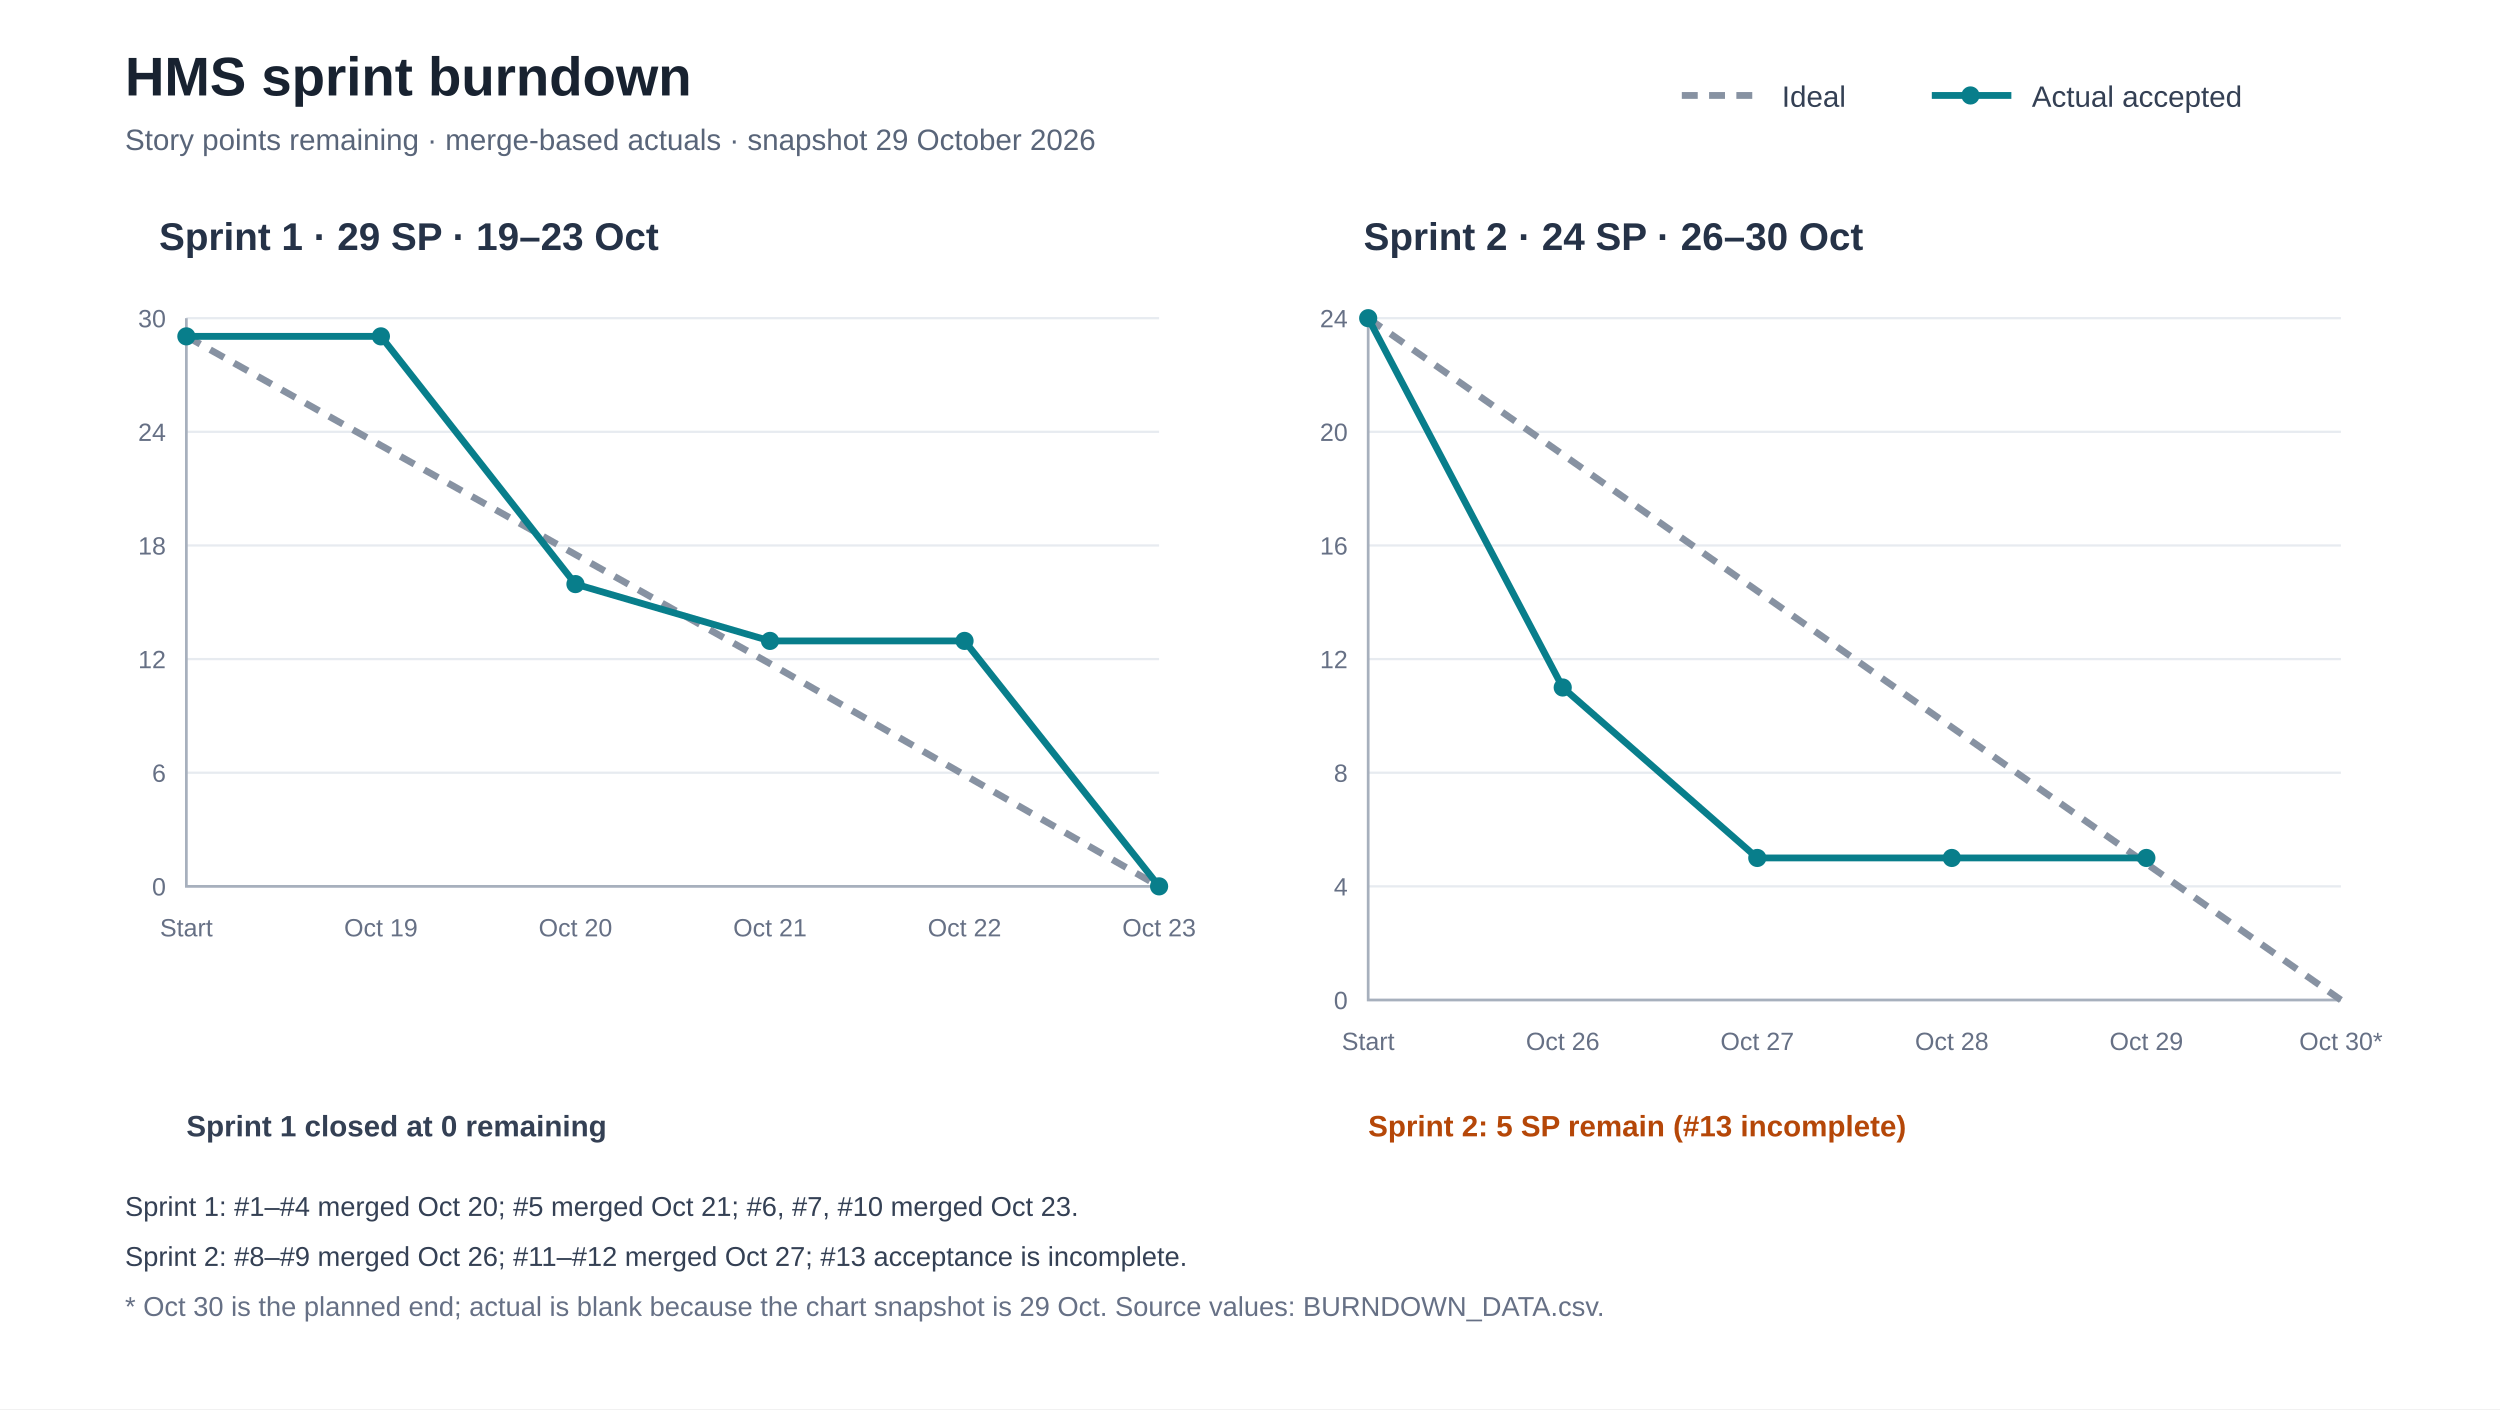
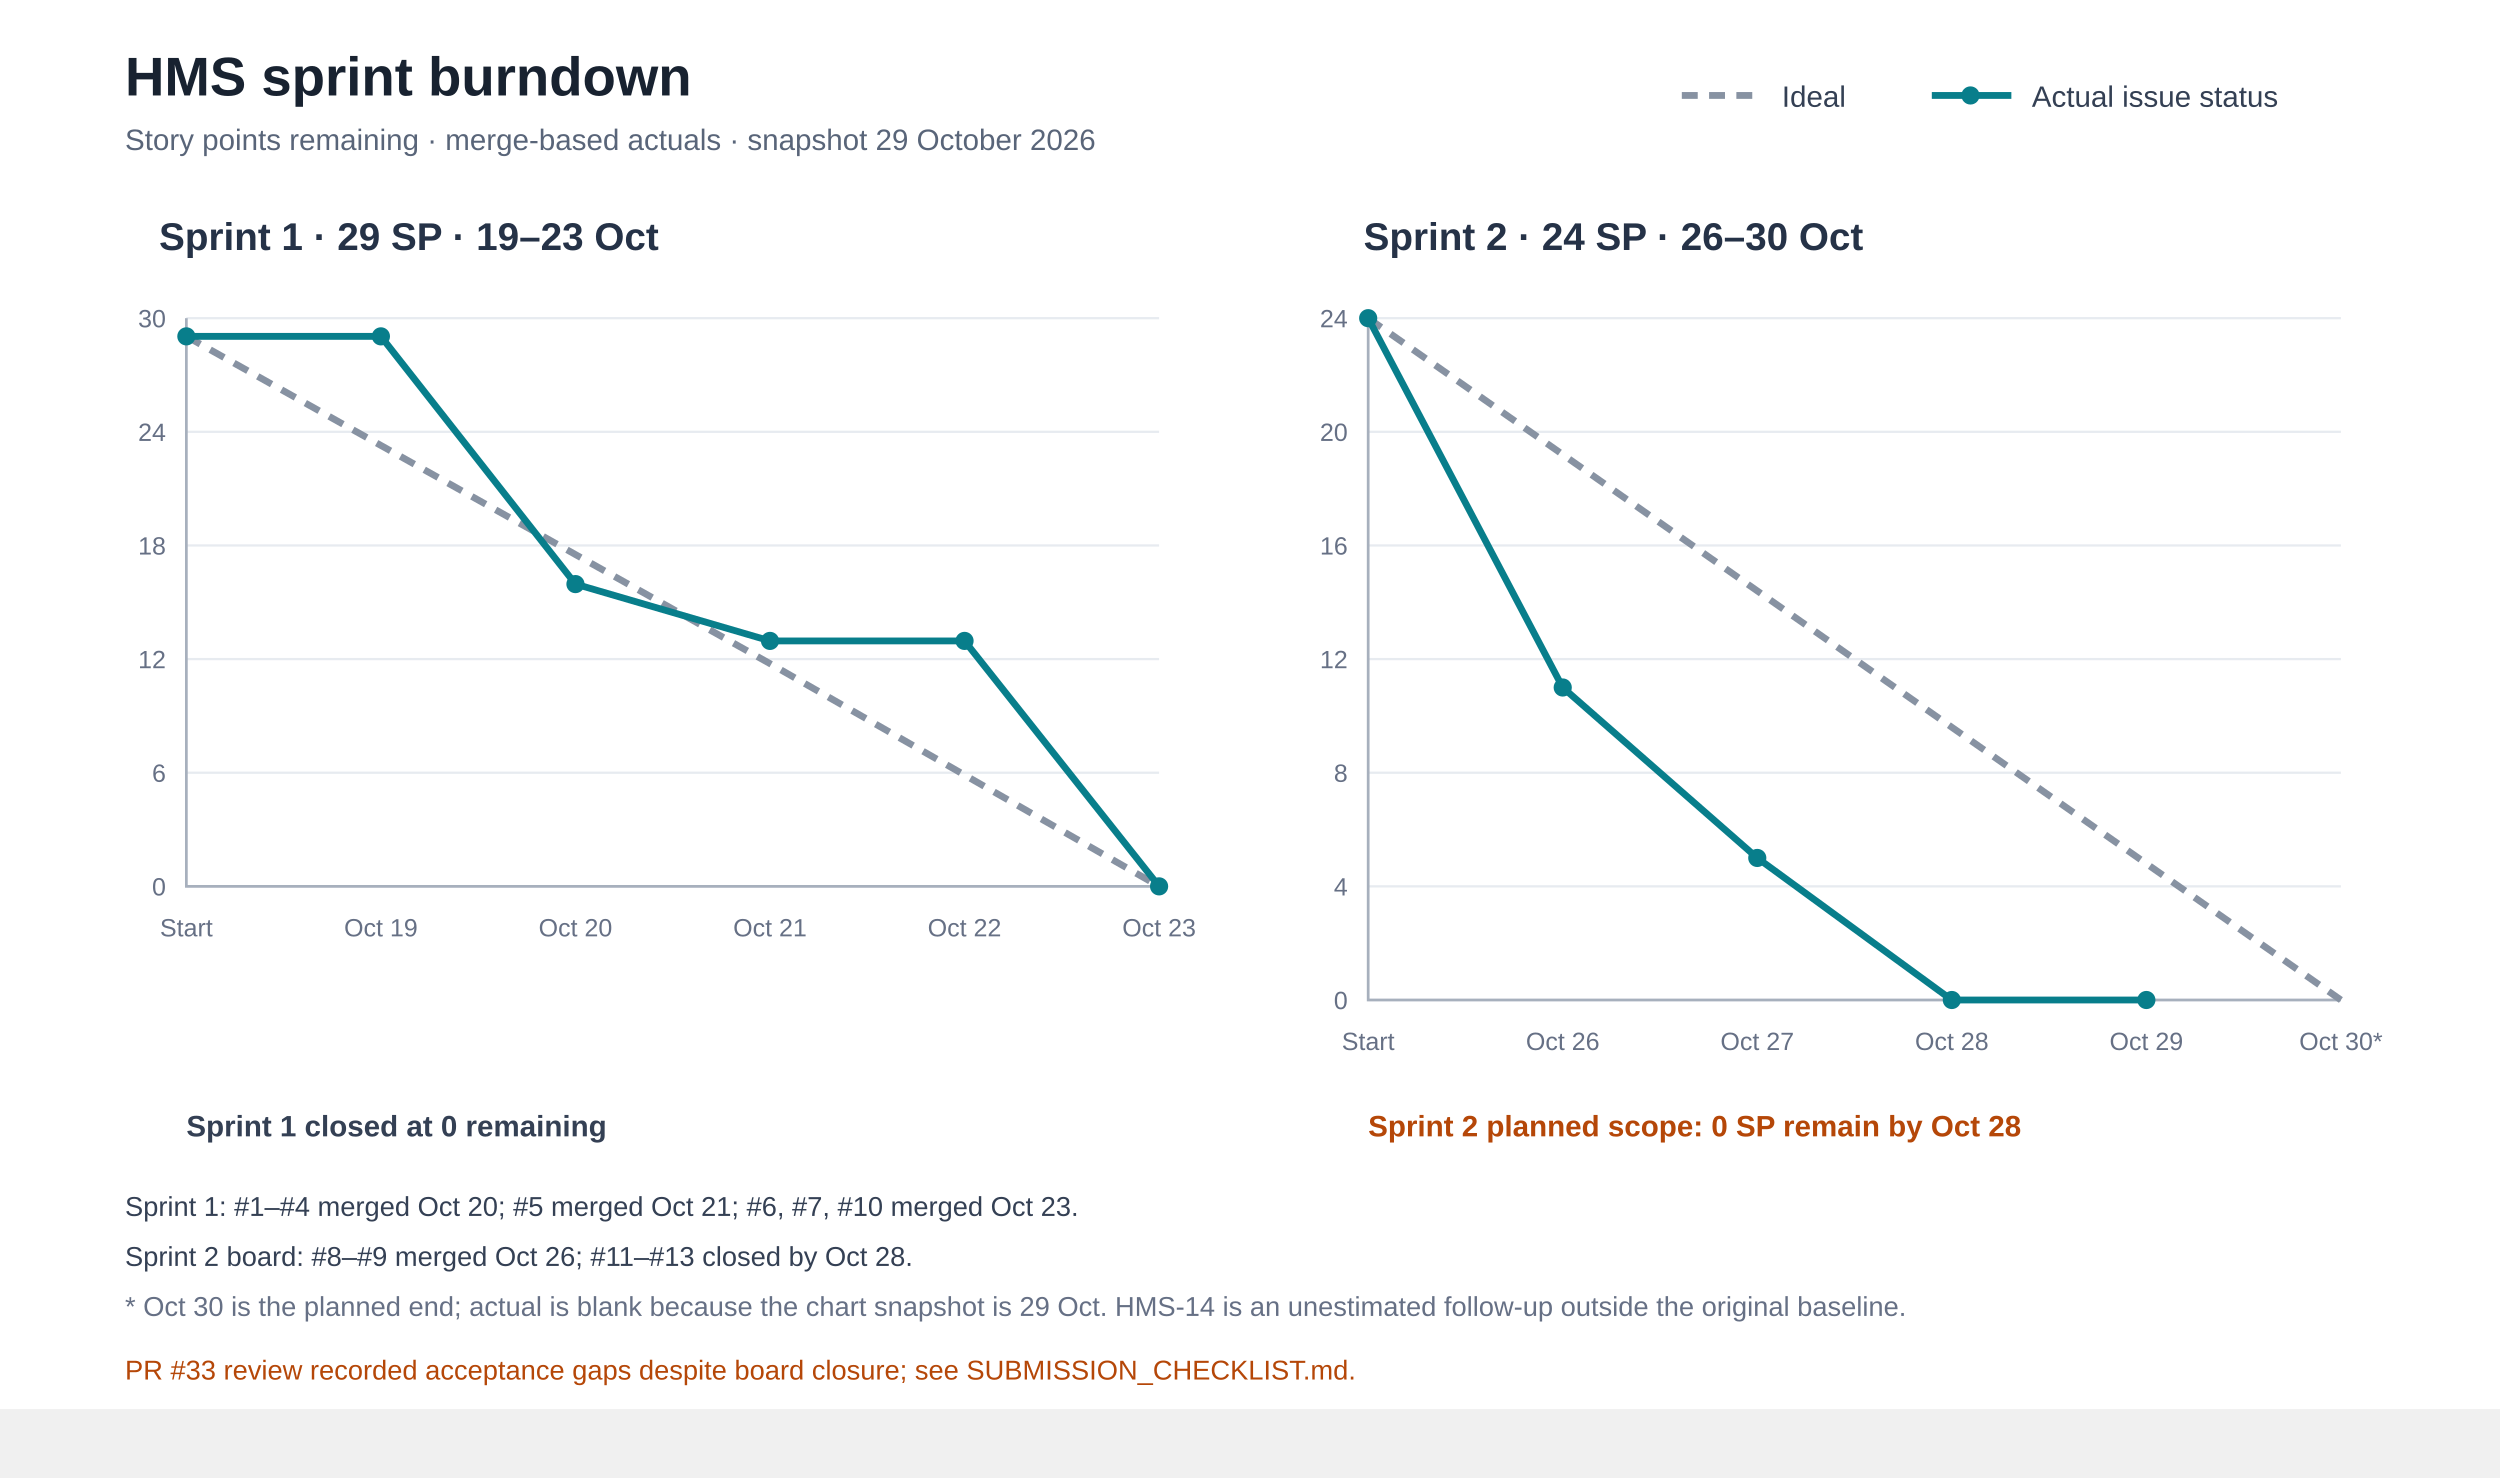
- <svg xmlns="http://www.w3.org/2000/svg" width="1100" height="620" viewBox="0 0 1100 620" role="img" aria-labelledby="t d">
+ <svg xmlns="http://www.w3.org/2000/svg" width="1100" height="650" viewBox="0 0 1100 650" role="img" aria-labelledby="t d">
  <rect width="1100" height="620" fill="white" />
  <text x="55" y="42" font-family="Arial,sans-serif" font-size="24" font-weight="bold" fill="#182230">HMS sprint burndown</text>
  <text x="55" y="66" font-family="Arial,sans-serif" font-size="13" fill="#596579">Story points remaining · merge-based actuals · snapshot 29 October 2026</text>
  <line x1="740" y1="42" x2="775" y2="42" stroke="#8792a2" stroke-width="3" stroke-dasharray="7 5" />
  <text x="784" y="47" font-family="Arial,sans-serif" font-size="13" fill="#344054">Ideal</text>
  <line x1="850" y1="42" x2="885" y2="42" stroke="#087e8b" stroke-width="3" />
  <circle cx="867" cy="42" r="4" fill="#087e8b" />
-   <text x="894" y="47" font-family="Arial,sans-serif" font-size="13" fill="#344054">Actual accepted</text>
+   <text x="894" y="47" font-family="Arial,sans-serif" font-size="13" fill="#344054">Actual issue status</text>
  <text x="70" y="110" font-family="Arial,sans-serif" font-size="17" font-weight="bold" fill="#253247">Sprint 1 · 29 SP · 19–23 Oct</text>
  <text x="600" y="110" font-family="Arial,sans-serif" font-size="17" font-weight="bold" fill="#253247">Sprint 2 · 24 SP · 26–30 Oct</text>
  <g stroke="#e7ebf0">
    <path d="M82 140H510 M82 190H510 M82 240H510 M82 290H510 M82 340H510 M82 390H510 M602 140H1030 M602 190H1030 M602 240H1030 M602 290H1030 M602 340H1030 M602 390H1030 M602 440H1030" />
  </g>
  <g font-family="Arial,sans-serif" font-size="11" fill="#667085" text-anchor="end">
    <text x="73" y="144">30</text>
    <text x="73" y="194">24</text>
    <text x="73" y="244">18</text>
    <text x="73" y="294">12</text>
    <text x="73" y="344">6</text>
    <text x="73" y="394">0</text>
    <text x="593" y="144">24</text>
    <text x="593" y="194">20</text>
    <text x="593" y="244">16</text>
    <text x="593" y="294">12</text>
    <text x="593" y="344">8</text>
    <text x="593" y="394">4</text>
    <text x="593" y="444">0</text>
  </g>
  <g stroke="#a7b0bd" stroke-width="1.2">
    <path d="M82 140V390H510 M602 140V440H1030" fill="none" />
  </g>
  <polyline points="82,148 167.6,196 253.2,244 338.8,292 424.4,341 510,390" fill="none" stroke="#8792a2" stroke-width="3" stroke-dasharray="7 5" />
  <polyline points="82,148 167.6,148 253.2,257 338.8,282 424.4,282 510,390" fill="none" stroke="#087e8b" stroke-width="3" />
  <g fill="#087e8b">
    <circle cx="82" cy="148" r="4" />
    <circle cx="167.6" cy="148" r="4" />
    <circle cx="253.2" cy="257" r="4" />
    <circle cx="338.8" cy="282" r="4" />
    <circle cx="424.4" cy="282" r="4" />
    <circle cx="510" cy="390" r="4" />
  </g>
  <polyline points="602,140 687.6,200 773.2,260 858.8,320 944.4,380 1030,440" fill="none" stroke="#8792a2" stroke-width="3" stroke-dasharray="7 5" />
-   <polyline points="602,140 687.6,302.5 773.2,377.5 858.8,377.5 944.4,377.5" fill="none" stroke="#087e8b" stroke-width="3" />
+   <polyline points="602,140 687.6,302.5 773.2,377.5 858.8,440 944.4,440" fill="none" stroke="#087e8b" stroke-width="3" />
  <g fill="#087e8b">
    <circle cx="602" cy="140" r="4" />
    <circle cx="687.6" cy="302.5" r="4" />
    <circle cx="773.2" cy="377.5" r="4" />
-     <circle cx="858.8" cy="377.5" r="4" />
-     <circle cx="944.4" cy="377.5" r="4" />
+     <circle cx="858.8" cy="440" r="4" />
+     <circle cx="944.4" cy="440" r="4" />
  </g>
  <g font-family="Arial,sans-serif" font-size="11" fill="#667085" text-anchor="middle">
    <text x="82" y="412">Start</text>
    <text x="167.6" y="412">Oct 19</text>
    <text x="253.2" y="412">Oct 20</text>
    <text x="338.8" y="412">Oct 21</text>
    <text x="424.4" y="412">Oct 22</text>
    <text x="510" y="412">Oct 23</text>
    <text x="602" y="462">Start</text>
    <text x="687.6" y="462">Oct 26</text>
    <text x="773.2" y="462">Oct 27</text>
    <text x="858.8" y="462">Oct 28</text>
    <text x="944.4" y="462">Oct 29</text>
    <text x="1030" y="462">Oct 30*</text>
  </g>
  <text x="82" y="500" font-family="Arial,sans-serif" font-size="13" font-weight="bold" fill="#344054">Sprint 1 closed at 0 remaining</text>
-   <text x="602" y="500" font-family="Arial,sans-serif" font-size="13" font-weight="bold" fill="#b54708">Sprint 2: 5 SP remain (#13 incomplete)</text>
+   <text x="602" y="500" font-family="Arial,sans-serif" font-size="13" font-weight="bold" fill="#b54708">Sprint 2 planned scope: 0 SP remain by Oct 28</text>
  <text x="55" y="535" font-family="Arial,sans-serif" font-size="12" fill="#344054">Sprint 1: #1–#4 merged Oct 20; #5 merged Oct 21; #6, #7, #10 merged Oct 23.</text>
-   <text x="55" y="557" font-family="Arial,sans-serif" font-size="12" fill="#344054">Sprint 2: #8–#9 merged Oct 26; #11–#12 merged Oct 27; #13 acceptance is incomplete.</text>
-   <text x="55" y="579" font-family="Arial,sans-serif" font-size="12" fill="#667085">* Oct 30 is the planned end; actual is blank because the chart snapshot is 29 Oct. Source values: BURNDOWN_DATA.csv.</text>
+   <text x="55" y="557" font-family="Arial,sans-serif" font-size="12" fill="#344054">Sprint 2 board: #8–#9 merged Oct 26; #11–#13 closed by Oct 28.</text>
+   <text x="55" y="579" font-family="Arial,sans-serif" font-size="12" fill="#667085">* Oct 30 is the planned end; actual is blank because the chart snapshot is 29 Oct. HMS-14 is an unestimated follow-up outside the original baseline.</text>
+   <text x="55" y="607" font-family="Arial,sans-serif" font-size="12" fill="#b54708">PR #33 review recorded acceptance gaps despite board closure; see SUBMISSION_CHECKLIST.md.</text>
</svg>
